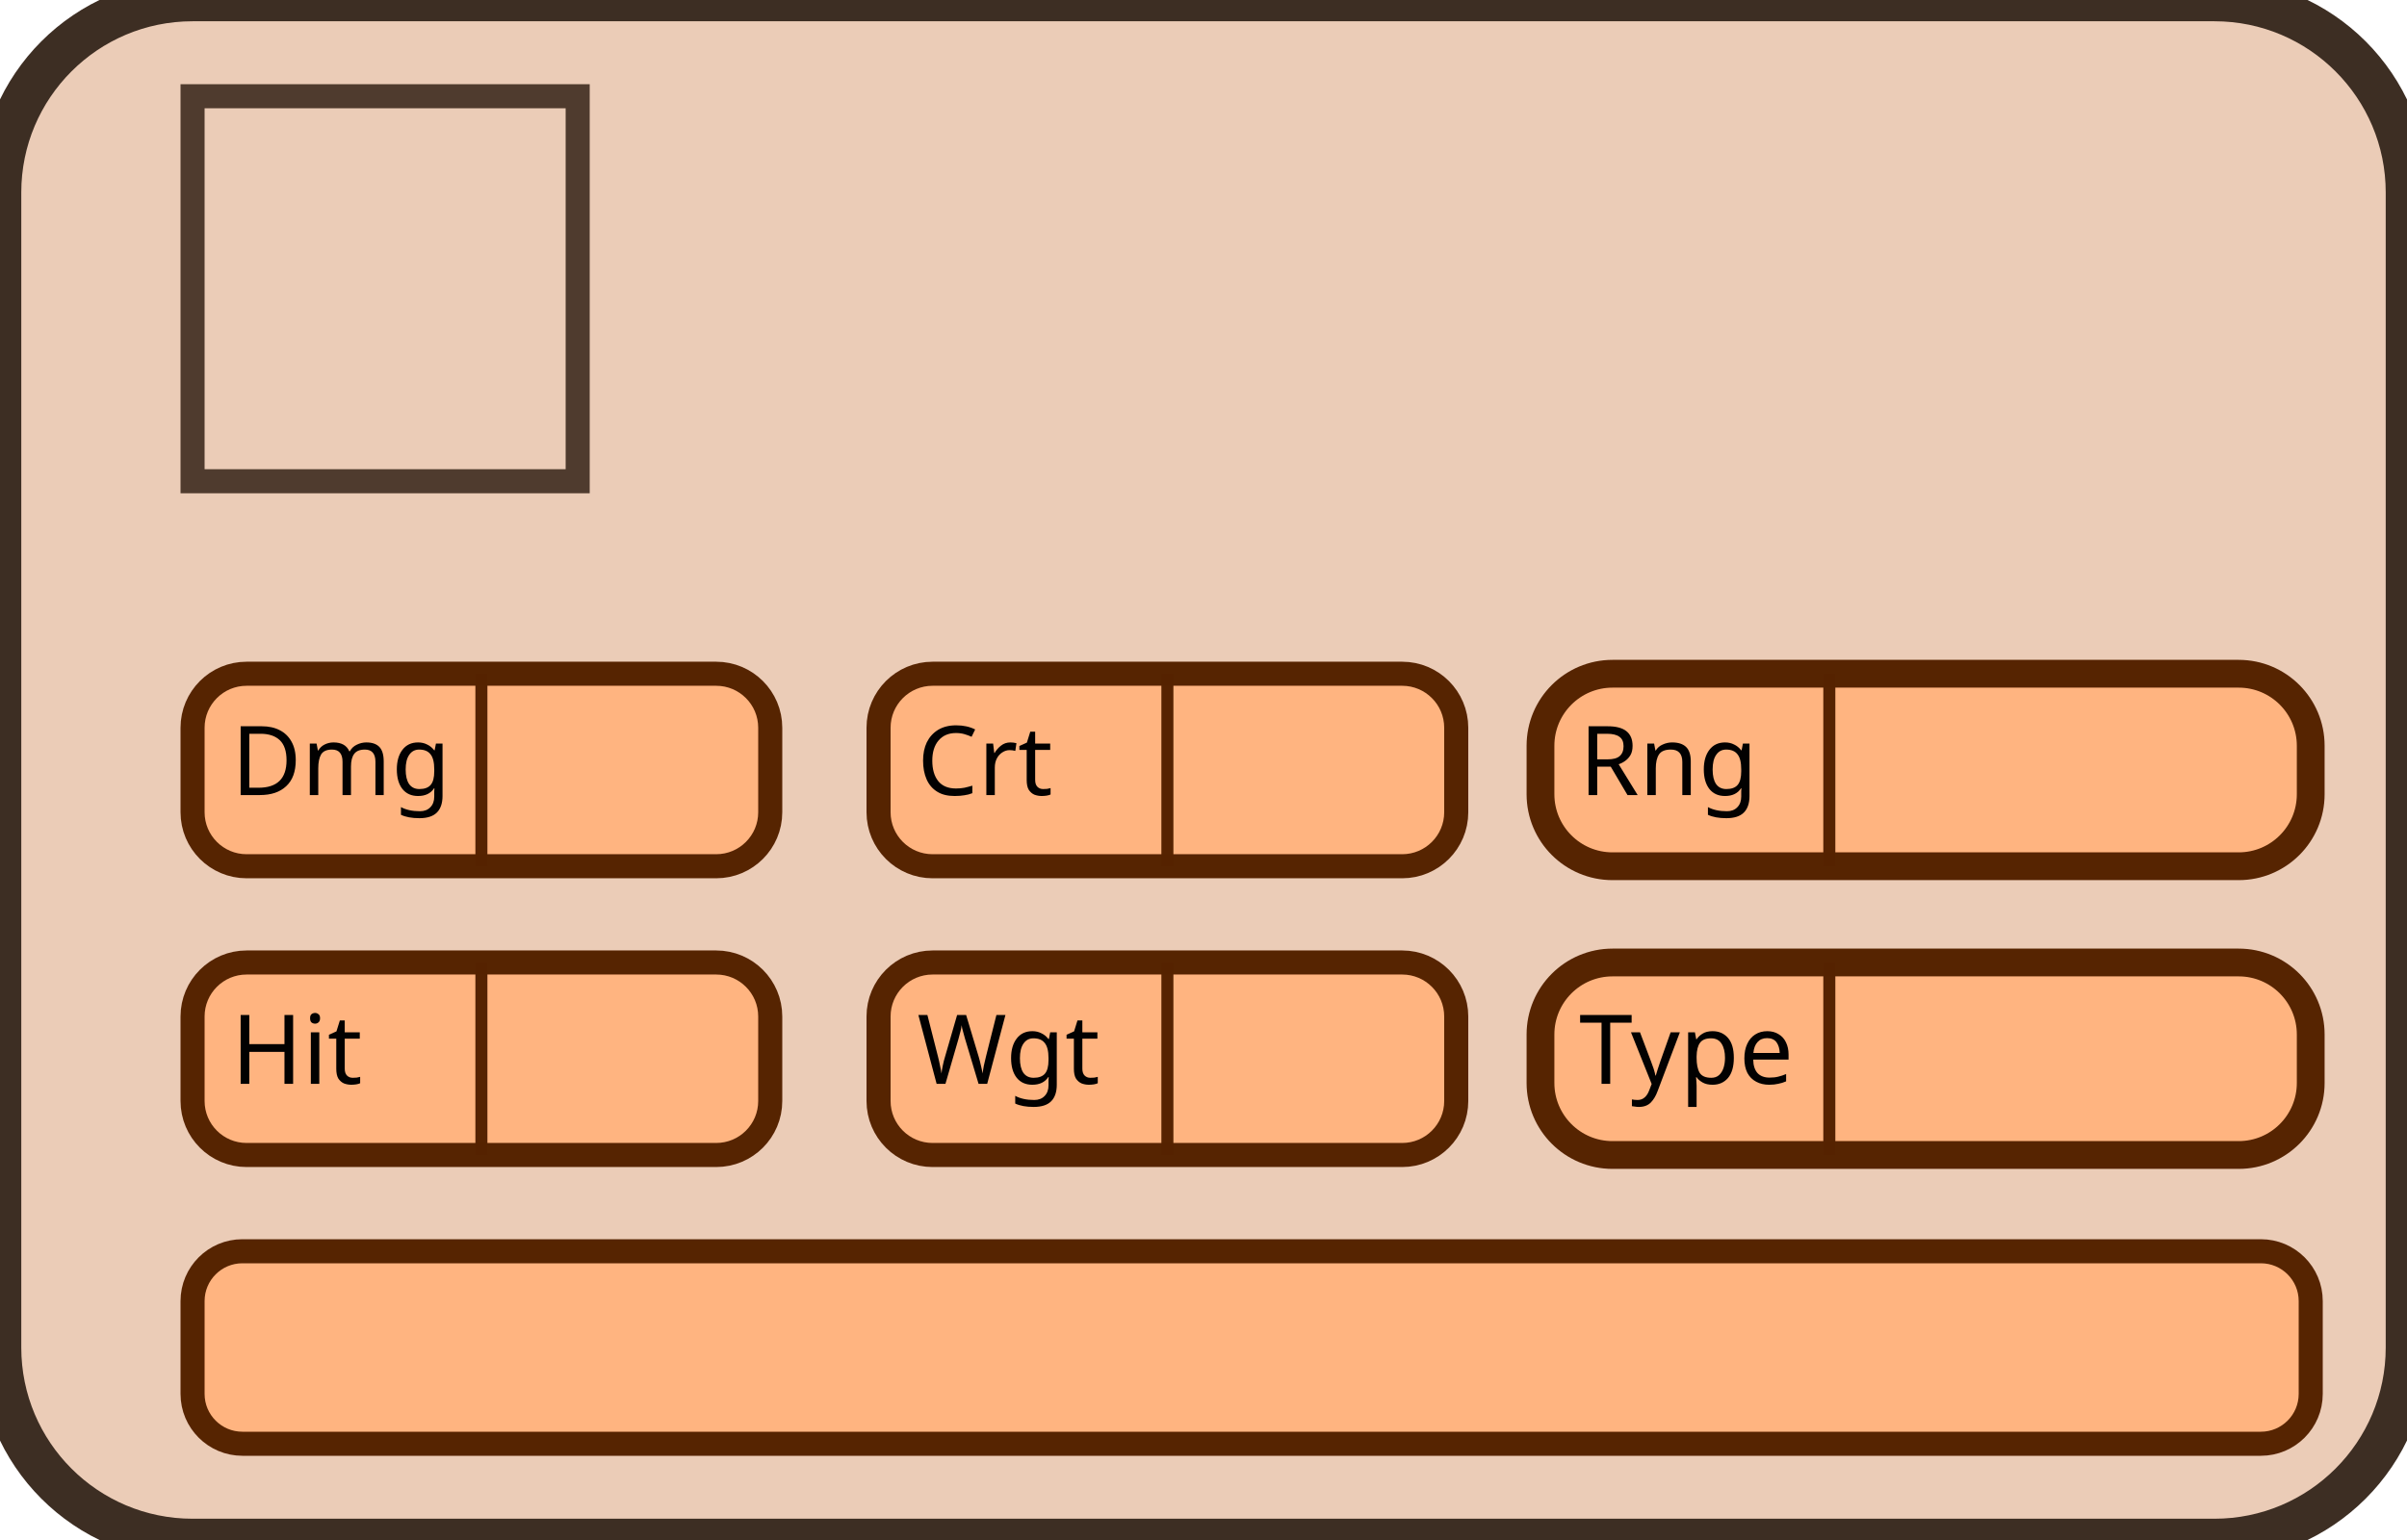
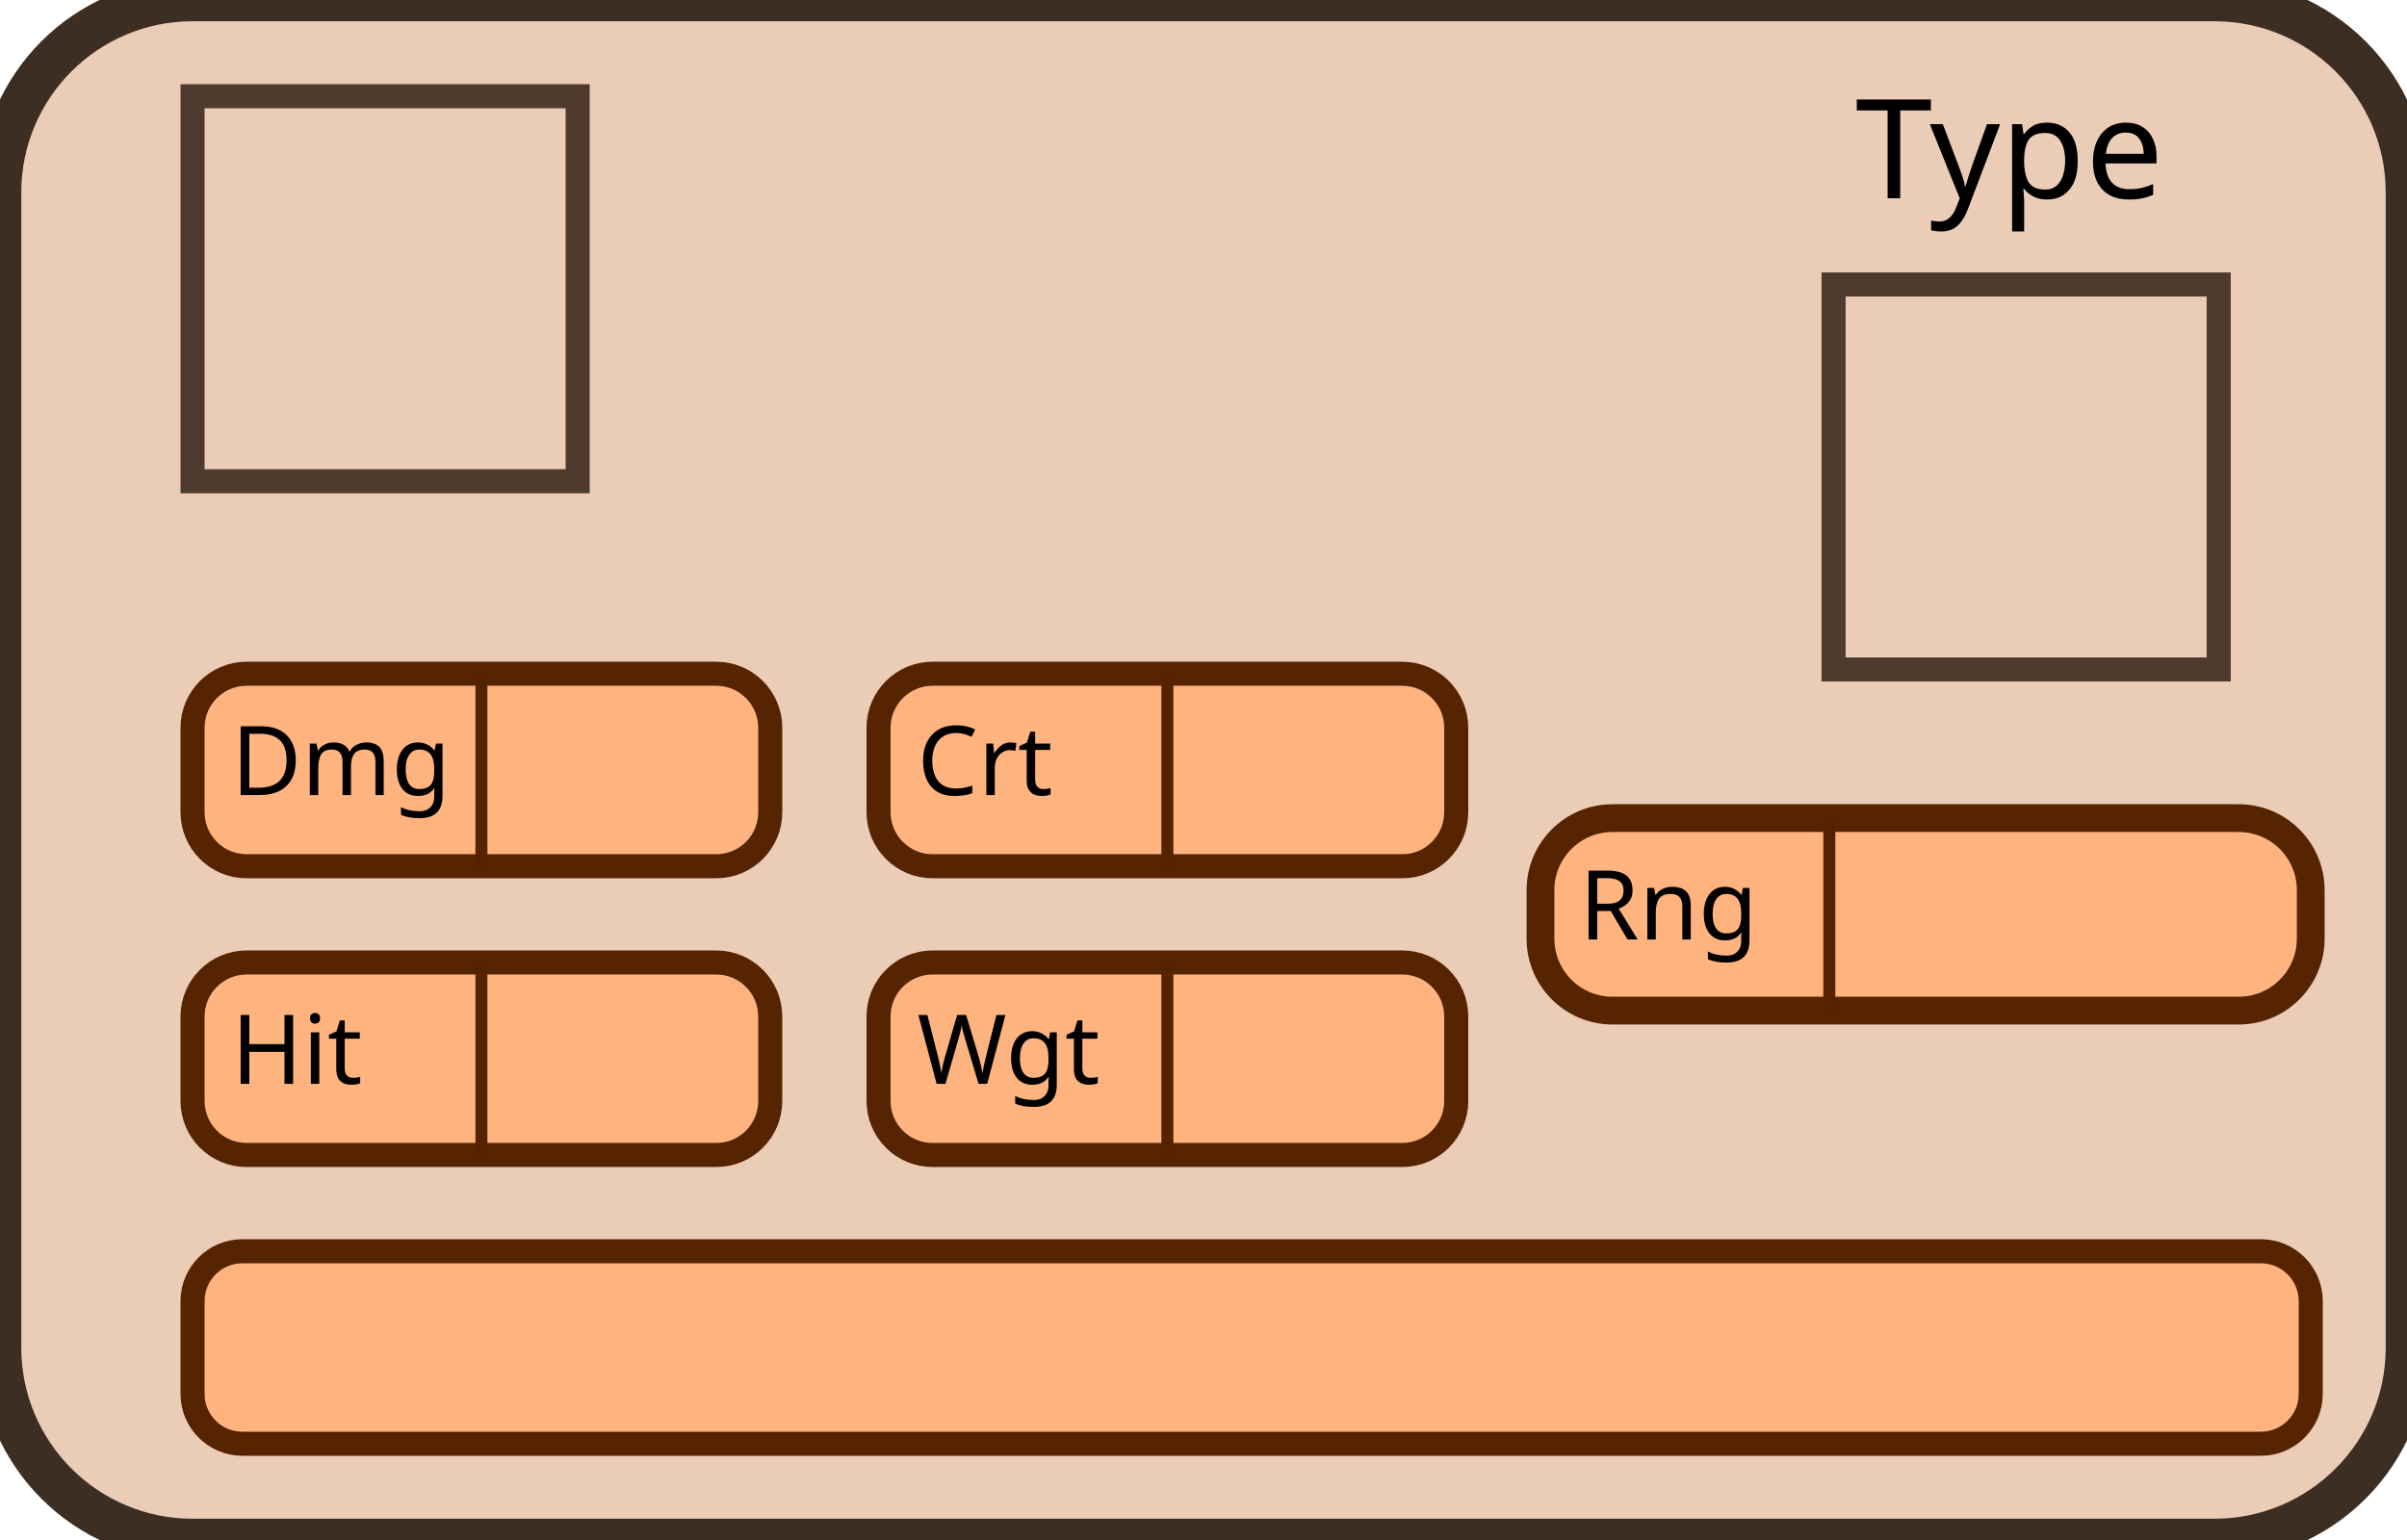
<svg xmlns="http://www.w3.org/2000/svg" width="200" height="128" id="svg2" version="1.1">
  <defs id="defs4" />
  <g id="layer1" transform="translate(0,-924.3622)">
    <rect style="opacity:0.9;fill:#e9c6af;stroke:#28170b;stroke-width:3.536;stroke-miterlimit:4;stroke-opacity:1;stroke-dasharray:none;stroke-dashoffset:0" id="rect2987" width="200" height="128" x="0" y="924.362" ry="16" />
    <rect style="opacity:0.99;fill:#ffb380;stroke:#552200;stroke-width:2;stroke-miterlimit:4;stroke-opacity:1;stroke-dasharray:none;stroke-dashoffset:0" id="rect2991" width="48" height="16" x="16" y="980.362" rx="4.489" />
    <text xml:space="preserve" style="font-size:8px;font-style:normal;font-weight:normal;line-height:125%;letter-spacing:0px;word-spacing:0px;fill:#000000;fill-opacity:1;stroke:none;font-family:Sans;opacity:0.99" x="19.215" y="990.446" id="text2993">
      <tspan id="tspan2995" x="19.215" y="990.446">Dmg</tspan>
    </text>
    <path style="fill:none;stroke:#552200;stroke-width:1px;stroke-linecap:butt;stroke-linejoin:miter;stroke-opacity:1;opacity:0.99" d="m 40,980.362 0,16" id="path2997" />
    <rect rx="4.489" y="1004.362" x="16" height="16" width="48" id="rect2999" style="opacity:0.99;fill:#ffb380;stroke:#552200;stroke-width:2;stroke-miterlimit:4;stroke-opacity:1;stroke-dasharray:none;stroke-dashoffset:0" />
    <text id="text3001" y="1014.446" x="19.215" style="font-size:8px;font-style:normal;font-weight:normal;line-height:125%;letter-spacing:0px;word-spacing:0px;fill:#000000;fill-opacity:1;stroke:none;font-family:Sans;opacity:0.99" xml:space="preserve">
      <tspan y="1014.446" x="19.215" id="tspan3003">Hit</tspan>
    </text>
    <path id="path3005" d="m 40,1004.362 0,16" style="fill:none;stroke:#552200;stroke-width:1px;stroke-linecap:butt;stroke-linejoin:miter;stroke-opacity:1;opacity:0.99" />
    <rect rx="4.489" y="980.362" x="73" height="16" width="48" id="rect3007" style="opacity:0.99;fill:#ffb380;stroke:#552200;stroke-width:2;stroke-miterlimit:4;stroke-opacity:1;stroke-dasharray:none;stroke-dashoffset:0" />
    <text id="text3009" y="990.446" x="76.215" style="font-size:8px;font-style:normal;font-weight:normal;line-height:125%;letter-spacing:0px;word-spacing:0px;fill:#000000;fill-opacity:1;stroke:none;font-family:Sans;opacity:0.99" xml:space="preserve">
      <tspan y="990.446" x="76.215" id="tspan3011">Crt</tspan>
    </text>
    <path id="path3013" d="m 97,980.362 0,16" style="fill:none;stroke:#552200;stroke-width:1px;stroke-linecap:butt;stroke-linejoin:miter;stroke-opacity:1;opacity:0.99" />
    <rect style="opacity:0.99;fill:#ffb380;stroke:#552200;stroke-width:2;stroke-miterlimit:4;stroke-opacity:1;stroke-dasharray:none;stroke-dashoffset:0" id="rect3015" width="48" height="16" x="73" y="1004.362" rx="4.489" />
    <text xml:space="preserve" style="font-size:8px;font-style:normal;font-weight:normal;line-height:125%;letter-spacing:0px;word-spacing:0px;fill:#000000;fill-opacity:1;stroke:none;font-family:Sans;opacity:0.99" x="76.215" y="1014.446" id="text3017">
      <tspan id="tspan3019" x="76.215" y="1014.446">Wgt</tspan>
    </text>
    <path style="fill:none;stroke:#552200;stroke-width:1px;stroke-linecap:butt;stroke-linejoin:miter;stroke-opacity:1;opacity:0.99" d="m 97,1004.362 0,16" id="path3021" />
-     <rect rx="5.985" y="980.362" x="128" height="16" width="64" id="rect3023" style="opacity:0.99;fill:#ffb380;stroke:#552200;stroke-width:2.309;stroke-miterlimit:4;stroke-opacity:1;stroke-dasharray:none;stroke-dashoffset:0" />
-     <text id="text3025" y="990.446" x="131.215" style="font-size:8px;font-style:normal;font-weight:normal;line-height:125%;letter-spacing:0px;word-spacing:0px;fill:#000000;fill-opacity:1;stroke:none;font-family:Sans;opacity:0.99" xml:space="preserve">
-       <tspan y="990.446" x="131.215" id="tspan3027">Rng</tspan>
+     <rect rx="5.985" y="992.362" x="128" height="16" width="64" id="rect3023" style="opacity:0.99;fill:#ffb380;stroke:#552200;stroke-width:2.309;stroke-miterlimit:4;stroke-opacity:1;stroke-dasharray:none;stroke-dashoffset:0" />
+     <text id="text3025" y="1002.446" x="131.215" style="font-size:8px;font-style:normal;font-weight:normal;line-height:125%;letter-spacing:0px;word-spacing:0px;opacity:0.99;fill:#000000;fill-opacity:1;stroke:none;font-family:Sans" xml:space="preserve">
+       <tspan y="1002.446" x="131.215" id="tspan3027">Rng</tspan>
    </text>
-     <path id="path3029" d="m 152,980.362 0,16" style="fill:none;stroke:#552200;stroke-width:1px;stroke-linecap:butt;stroke-linejoin:miter;stroke-opacity:1;opacity:0.99" />
+     <path id="path3029" d="m 152,992.362 0,16" style="opacity:0.99;fill:none;stroke:#552200;stroke-width:1px;stroke-linecap:butt;stroke-linejoin:miter;stroke-opacity:1" />
    <rect ry="0" rx="8" y="932.362" x="16" height="32" width="32" id="rect3031" style="opacity:0.8;fill:none;stroke:#28170b;stroke-width:2;stroke-miterlimit:4;stroke-opacity:1;stroke-dasharray:none;stroke-dashoffset:0" />
-     <rect style="opacity:0.99;fill:#ffb380;stroke:#552200;stroke-width:2.309;stroke-miterlimit:4;stroke-opacity:1;stroke-dasharray:none;stroke-dashoffset:0" id="rect3035" width="64" height="16" x="128" y="1004.362" rx="5.985" />
-     <path style="fill:none;stroke:#552200;stroke-width:1px;stroke-linecap:butt;stroke-linejoin:miter;stroke-opacity:1;opacity:0.99" d="m 152,1004.362 0,16" id="path3037" />
-     <text xml:space="preserve" style="font-size:8px;font-style:normal;font-weight:normal;line-height:125%;letter-spacing:0px;word-spacing:0px;fill:#000000;fill-opacity:1;stroke:none;font-family:Sans;opacity:0.99" x="131.215" y="1014.446" id="text3039">
-       <tspan id="tspan3041" x="131.215" y="1014.446">Type</tspan>
-     </text>
    <rect style="opacity:0.99;fill:#ffb380;stroke:#552200;stroke-width:2;stroke-miterlimit:4;stroke-opacity:1;stroke-dasharray:none;stroke-dashoffset:0" id="rect3190" width="176" height="16" x="16" y="1028.362" rx="4.143" />
    <flowRoot xml:space="preserve" id="flowRoot3194" style="fill:black;stroke:none;stroke-opacity:1;stroke-width:1px;stroke-linejoin:miter;stroke-linecap:butt;fill-opacity:1;font-family:Press Start;font-style:normal;font-weight:500;font-size:40px;line-height:125%;letter-spacing:0px;word-spacing:0px;-inkscape-font-specification:Press Start;font-stretch:normal;font-variant:normal">
      <flowRegion id="flowRegion3196">
        <rect id="rect3198" width="365.448" height="200.11" x="-74.658" y="-49.951" />
      </flowRegion>
      <flowPara id="flowPara3200" />
    </flowRoot>
+     <rect style="opacity:0.8;fill:none;stroke:#28170b;stroke-width:2;stroke-miterlimit:4;stroke-opacity:1;stroke-dasharray:none;stroke-dashoffset:0" id="rect3146" width="32" height="32" x="152.354" y="948.007" rx="8" ry="0" />
+     <text xml:space="preserve" style="font-size:11.505px;font-style:normal;font-variant:normal;font-weight:500;font-stretch:normal;line-height:125%;letter-spacing:0px;word-spacing:0px;fill:#000000;fill-opacity:1;stroke:none;font-family:Press Start;-inkscape-font-specification:Press Start" x="154.173" y="940.833" id="text3148">
+       <tspan id="tspan3150" x="154.173" y="940.833">Type</tspan>
+     </text>
  </g>
</svg>
